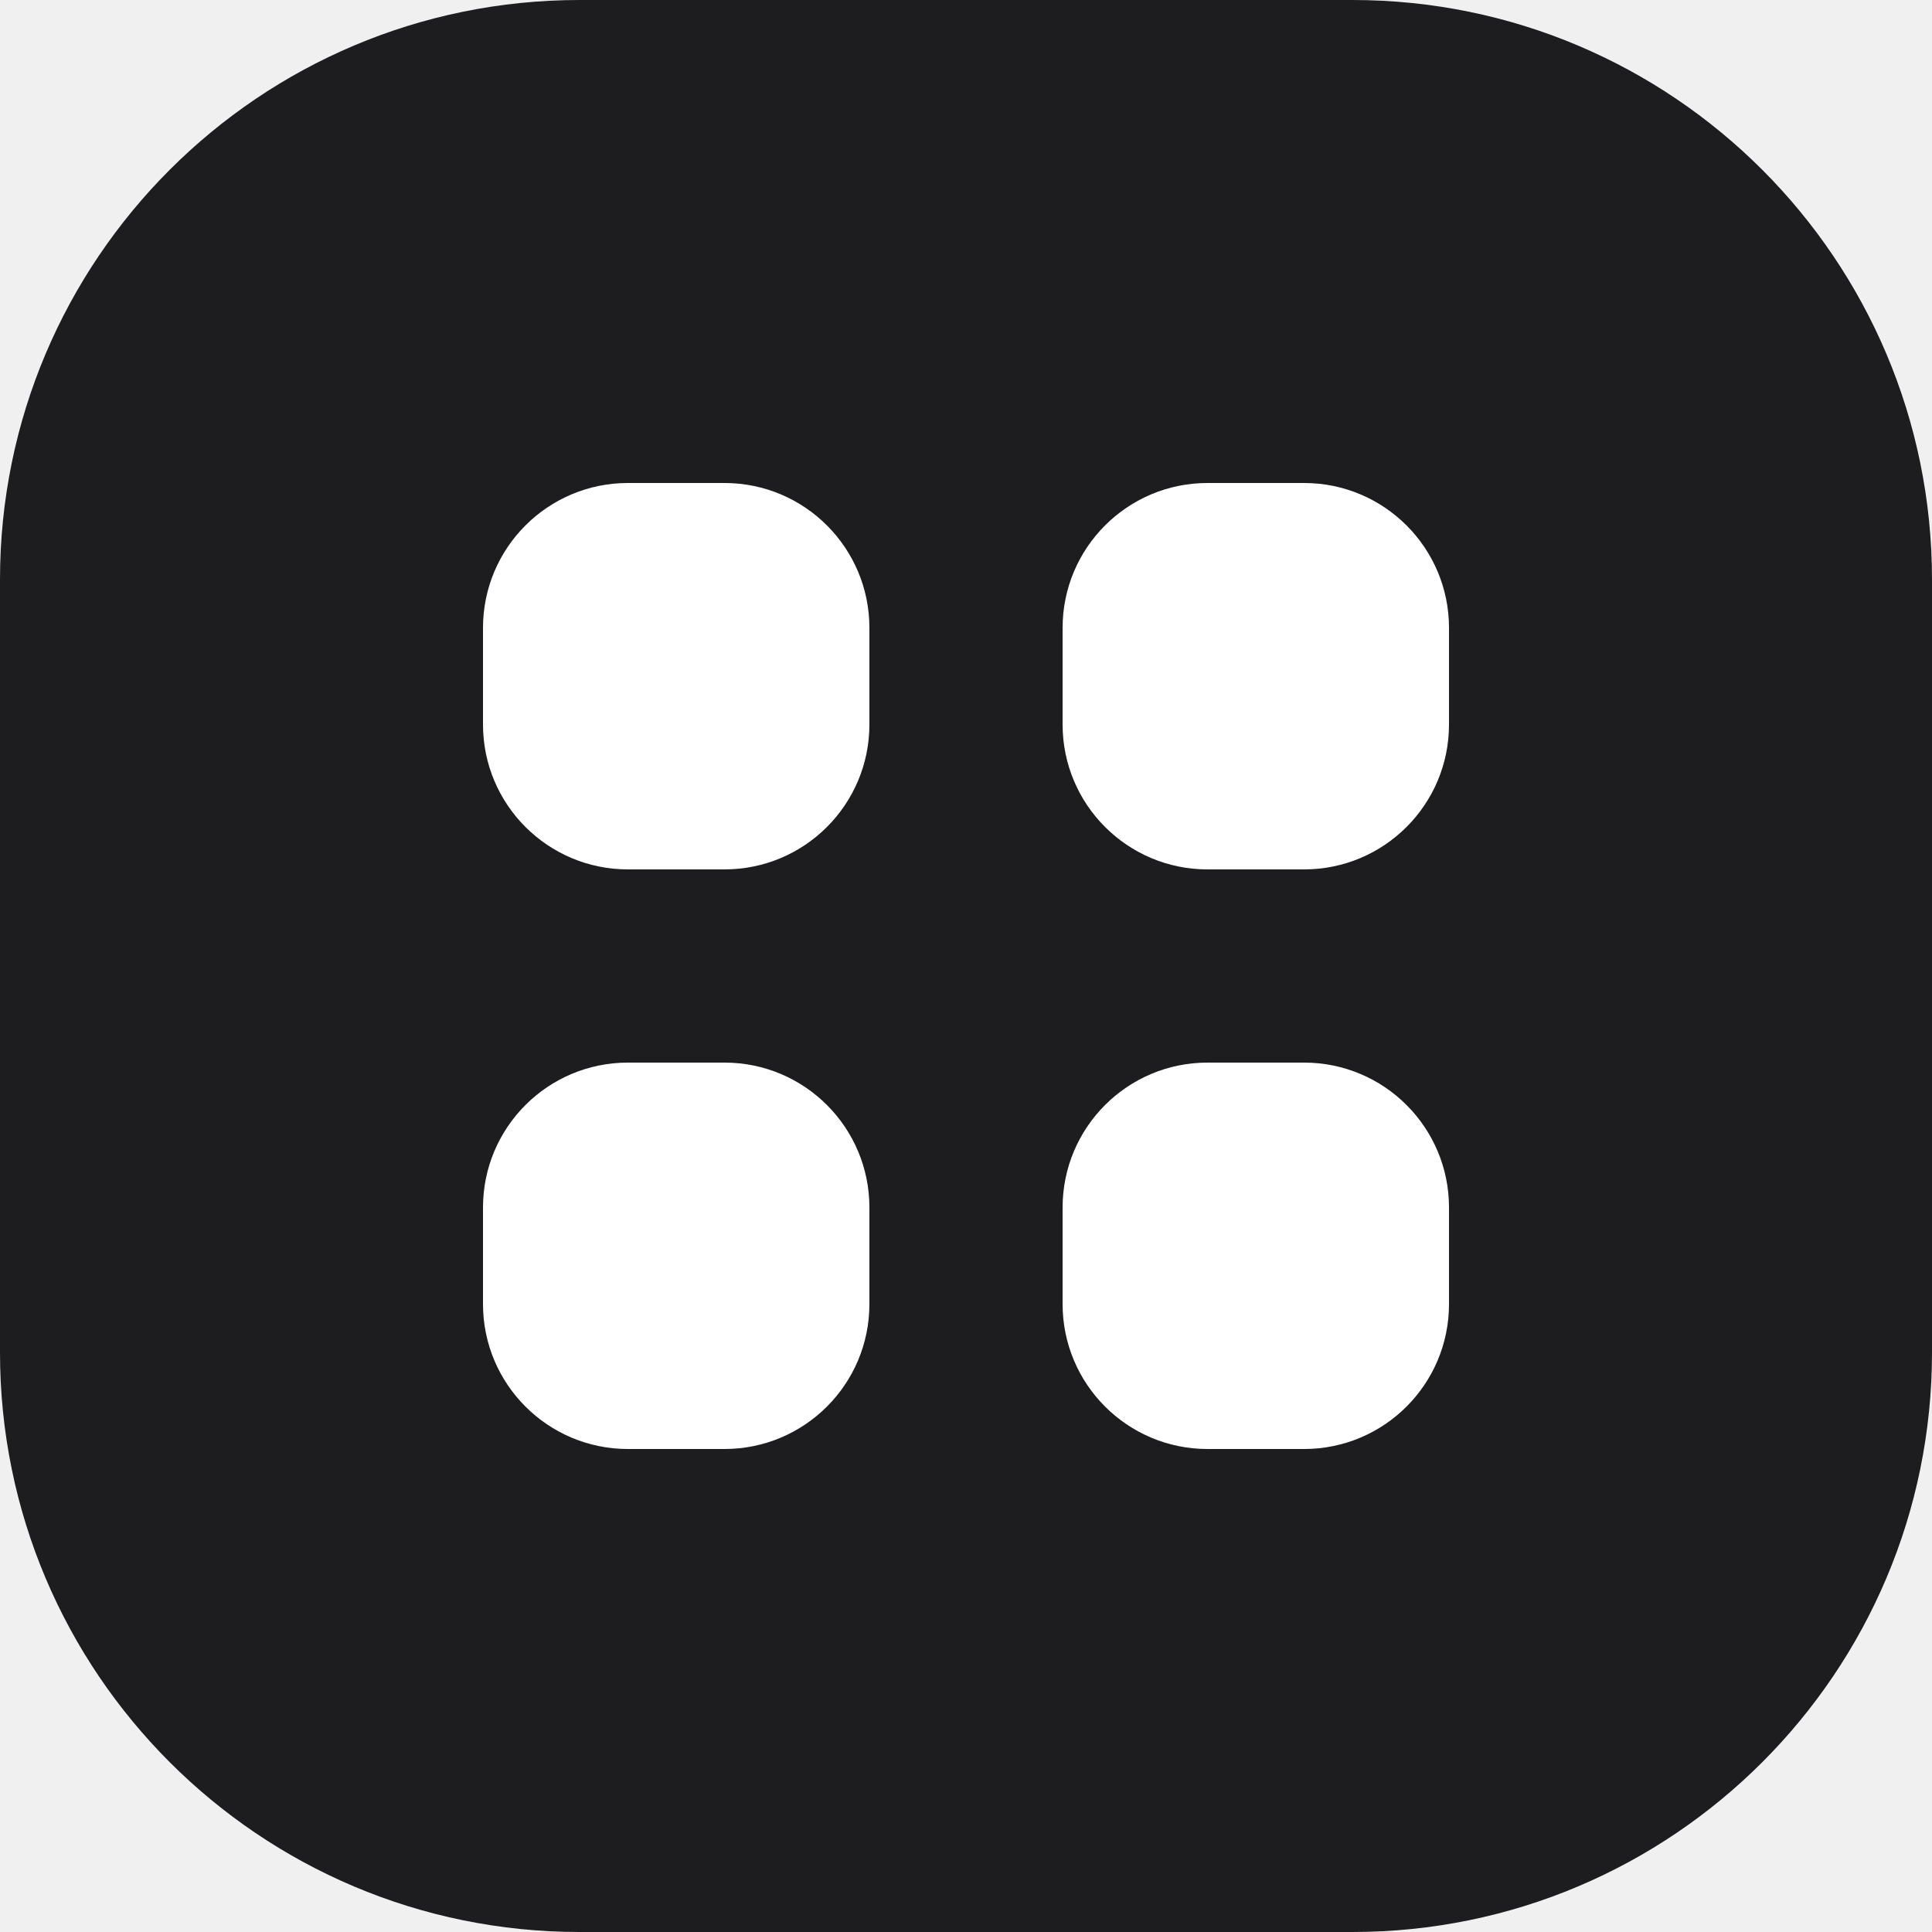
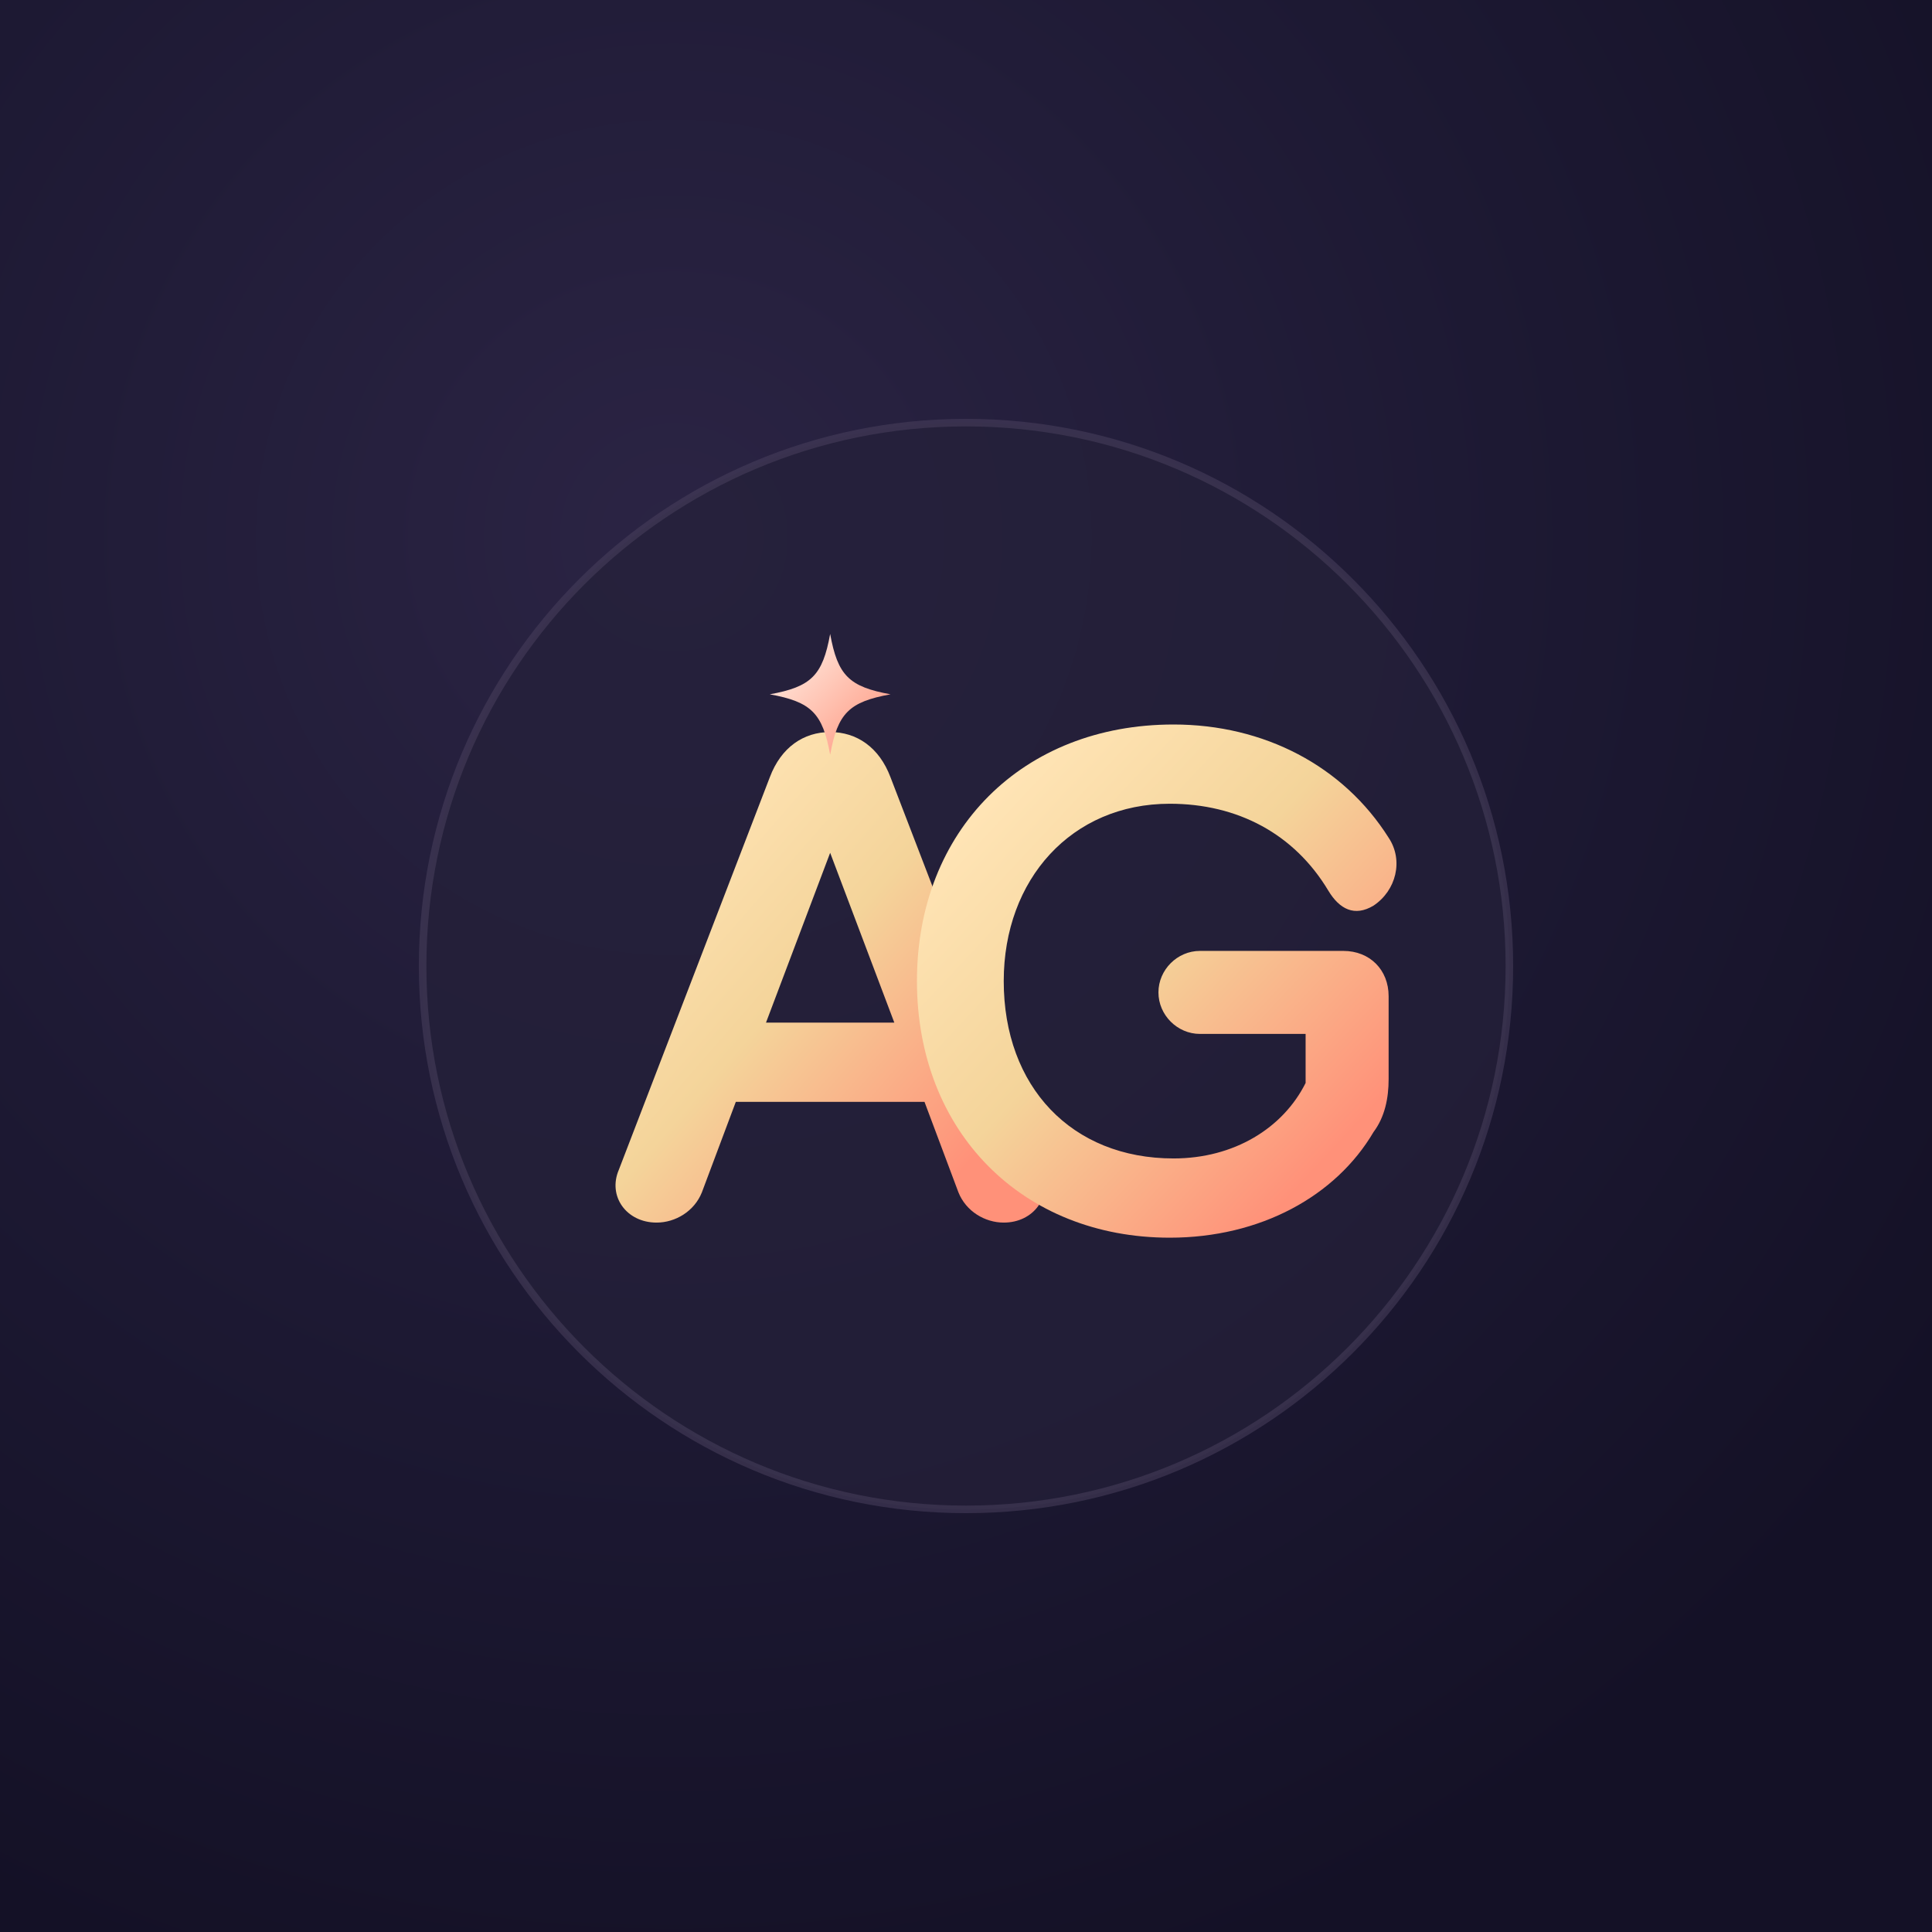
- <svg xmlns="http://www.w3.org/2000/svg" viewBox="0 0 40 40">
-   <rect width="40" height="40" rx="12" fill="#1d1d1f" />
-   <g fill="white">
-     <rect x="10" y="10" width="8" height="8" rx="3" />
-     <rect x="22" y="10" width="8" height="8" rx="3" />
-     <rect x="10" y="22" width="8" height="8" rx="3" />
-     <rect x="22" y="22" width="8" height="8" rx="3" />
+ <svg xmlns="http://www.w3.org/2000/svg" width="512" height="512" viewBox="0 0 512 512">
+   <defs>
+     <radialGradient id="bgA" cx="35%" cy="28%" r="78%">
+       <stop offset="0%" stop-color="#2B2444" />
+       <stop offset="55%" stop-color="#1D1933" />
+       <stop offset="100%" stop-color="#141126" />
+     </radialGradient>
+     <linearGradient id="agGrad" x1="15%" y1="15%" x2="85%" y2="85%">
+       <stop offset="0%" stop-color="#FFE4B5" />
+       <stop offset="45%" stop-color="#F4D49A" />
+       <stop offset="100%" stop-color="#FF9179" />
+     </linearGradient>
+     <linearGradient id="sparkGrad" x1="0%" y1="0%" x2="100%" y2="100%">
+       <stop offset="0%" stop-color="#FFF6ED" />
+       <stop offset="100%" stop-color="#FF9179" />
+     </linearGradient>
+   </defs>
+   <rect width="512" height="512" fill="url(#bgA)" />
+   <circle cx="256" cy="256" r="144" fill="#252039" fill-opacity="0.72" stroke="#4A405E" stroke-opacity="0.55" stroke-width="2" />
+   <g transform="translate(256 262)">
+     <path d="M-92 48 L-52 -56 C-49 -64 -43 -68 -36 -68 C-29 -68 -23 -64 -20 -56 L20 48 C23 55 18 62 10 62 C5 62 0 59 -2 54 L-11 30 L-61 30 L-70 54 C-72 59 -77 62 -82 62 C-90 62 -95 55 -92 48 Z M-53 9 L-19 9 L-36 -36 Z" fill="url(#agGrad)" />
+     <path d="M96 -26 C87 -41 72 -49 54 -49 C28 -49 10 -29 10 -2 C10 26 28 45 55 45 C71 45 84 37 90 25 L90 12 L62 12 C56 12 51 7 51 1 C51 -5 56 -10 62 -10 L100 -10 C107 -10 112 -5 112 2 L112 24 C112 29 111 34 108 38 C98 55 78 66 54 66 C15 66 -13 38 -13 -2 C-13 -42 15 -70 55 -70 C79 -70 100 -59 112 -40 C116 -34 114 -26 108 -22 C103 -19 99 -21 96 -26 Z" fill="url(#agGrad)" />
+     <path d="M-36 -94 C-34 -83 -31 -80 -20 -78 C-31 -76 -34 -73 -36 -62 C-38 -73 -41 -76 -52 -78 C-41 -80 -38 -83 -36 -94 Z" fill="url(#sparkGrad)" />
  </g>
</svg>
